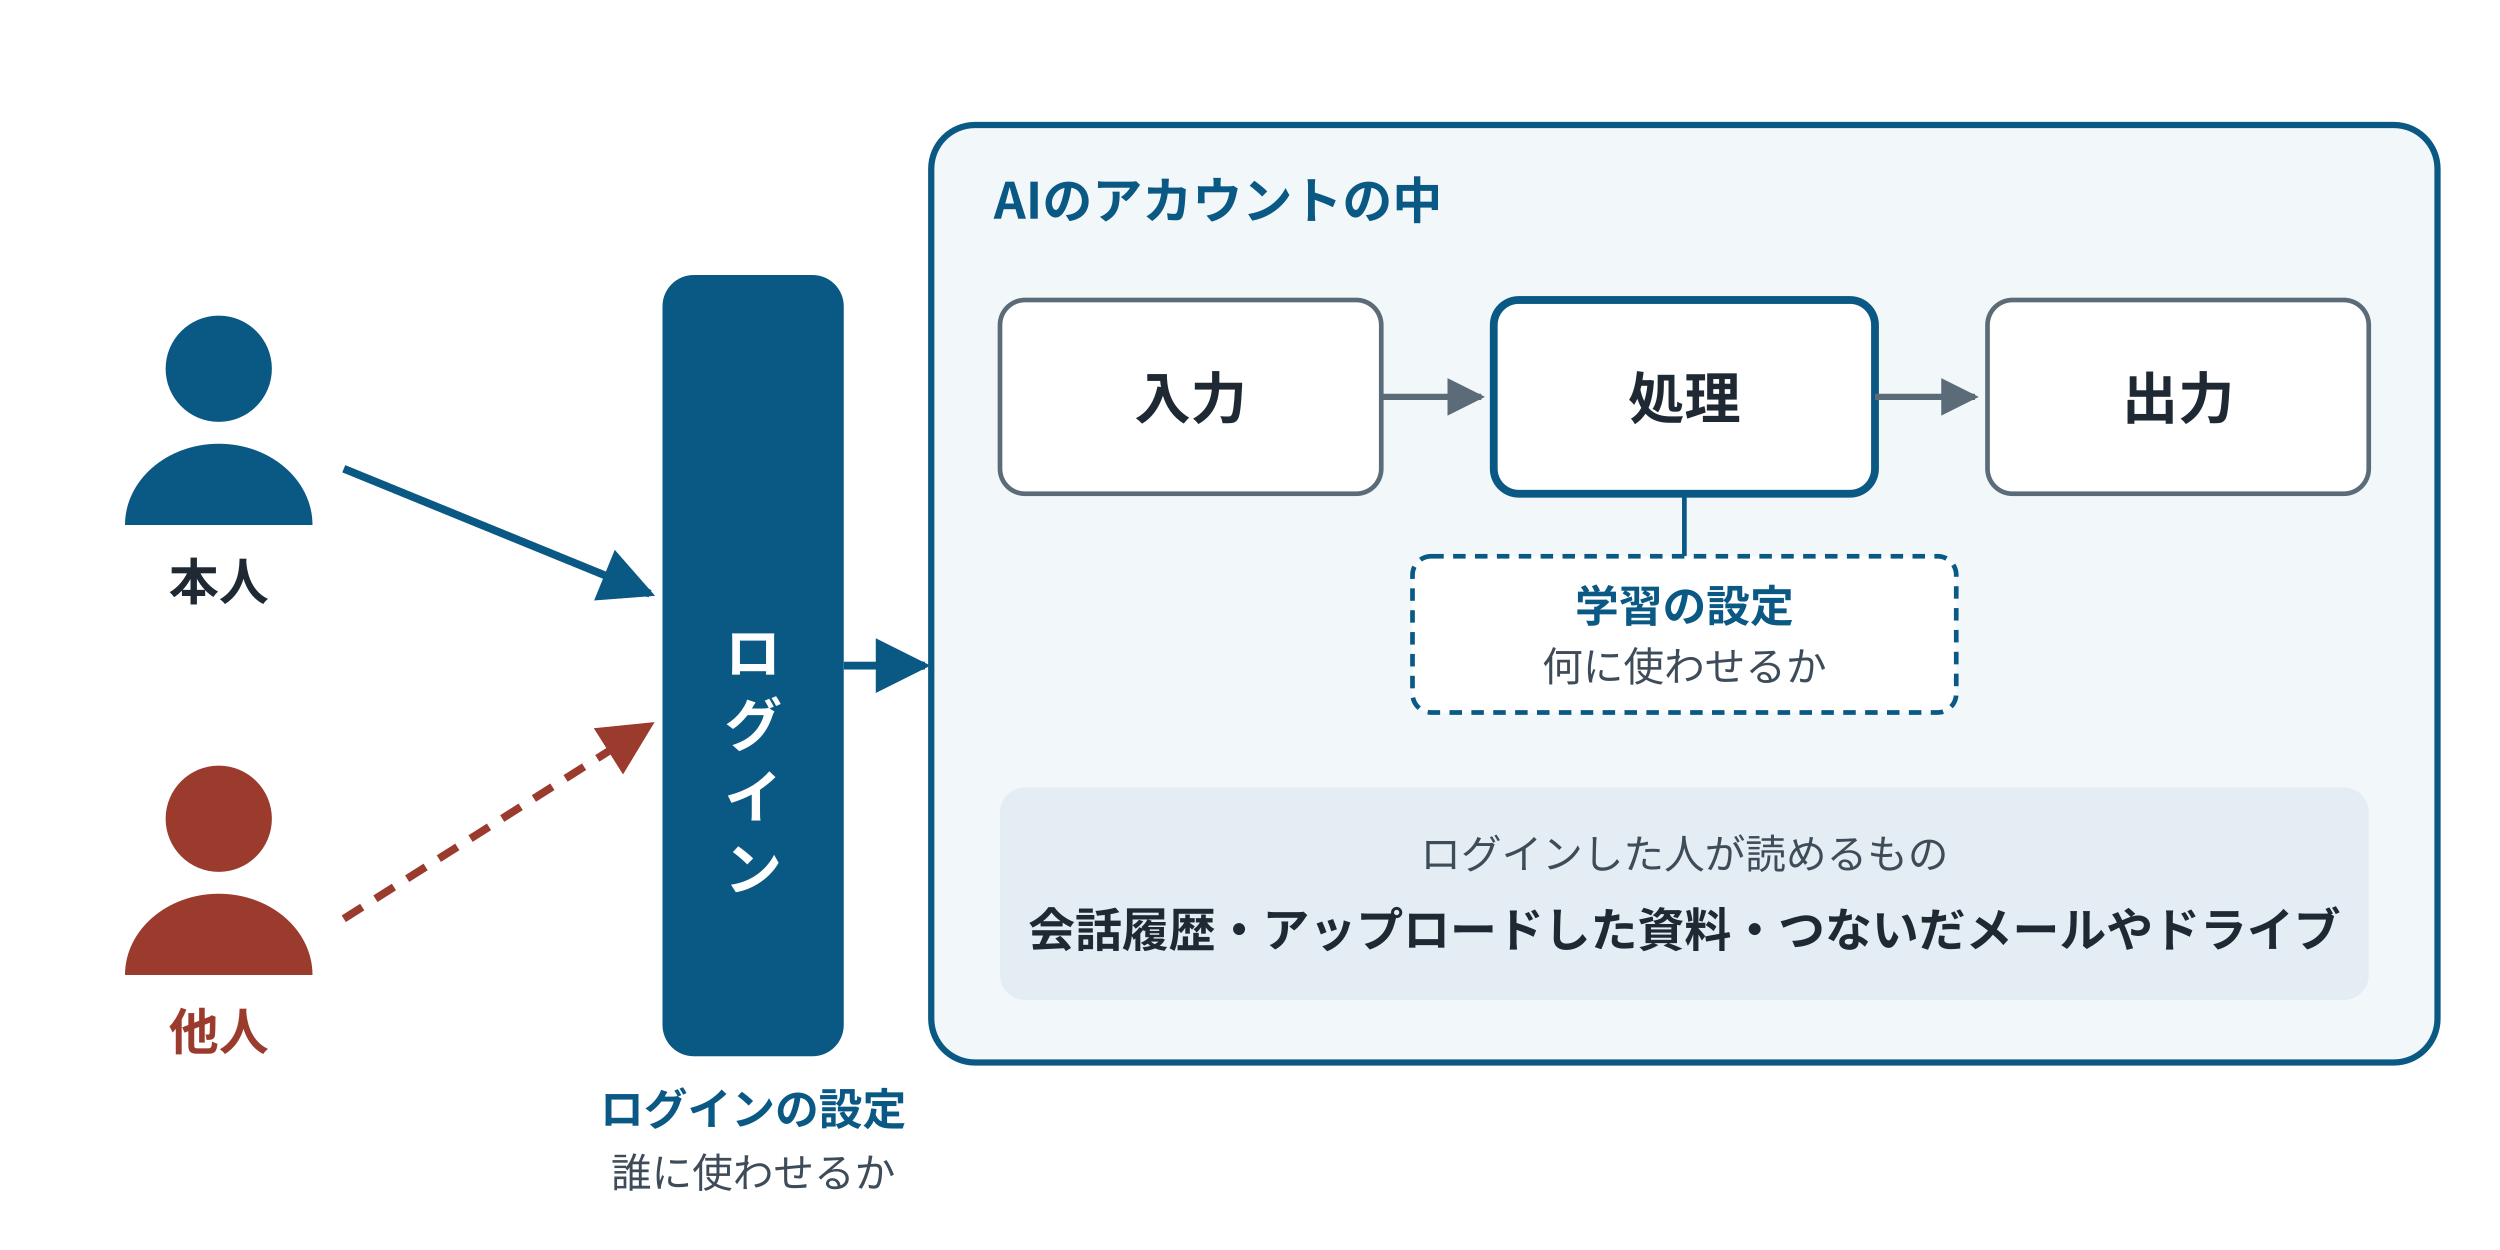
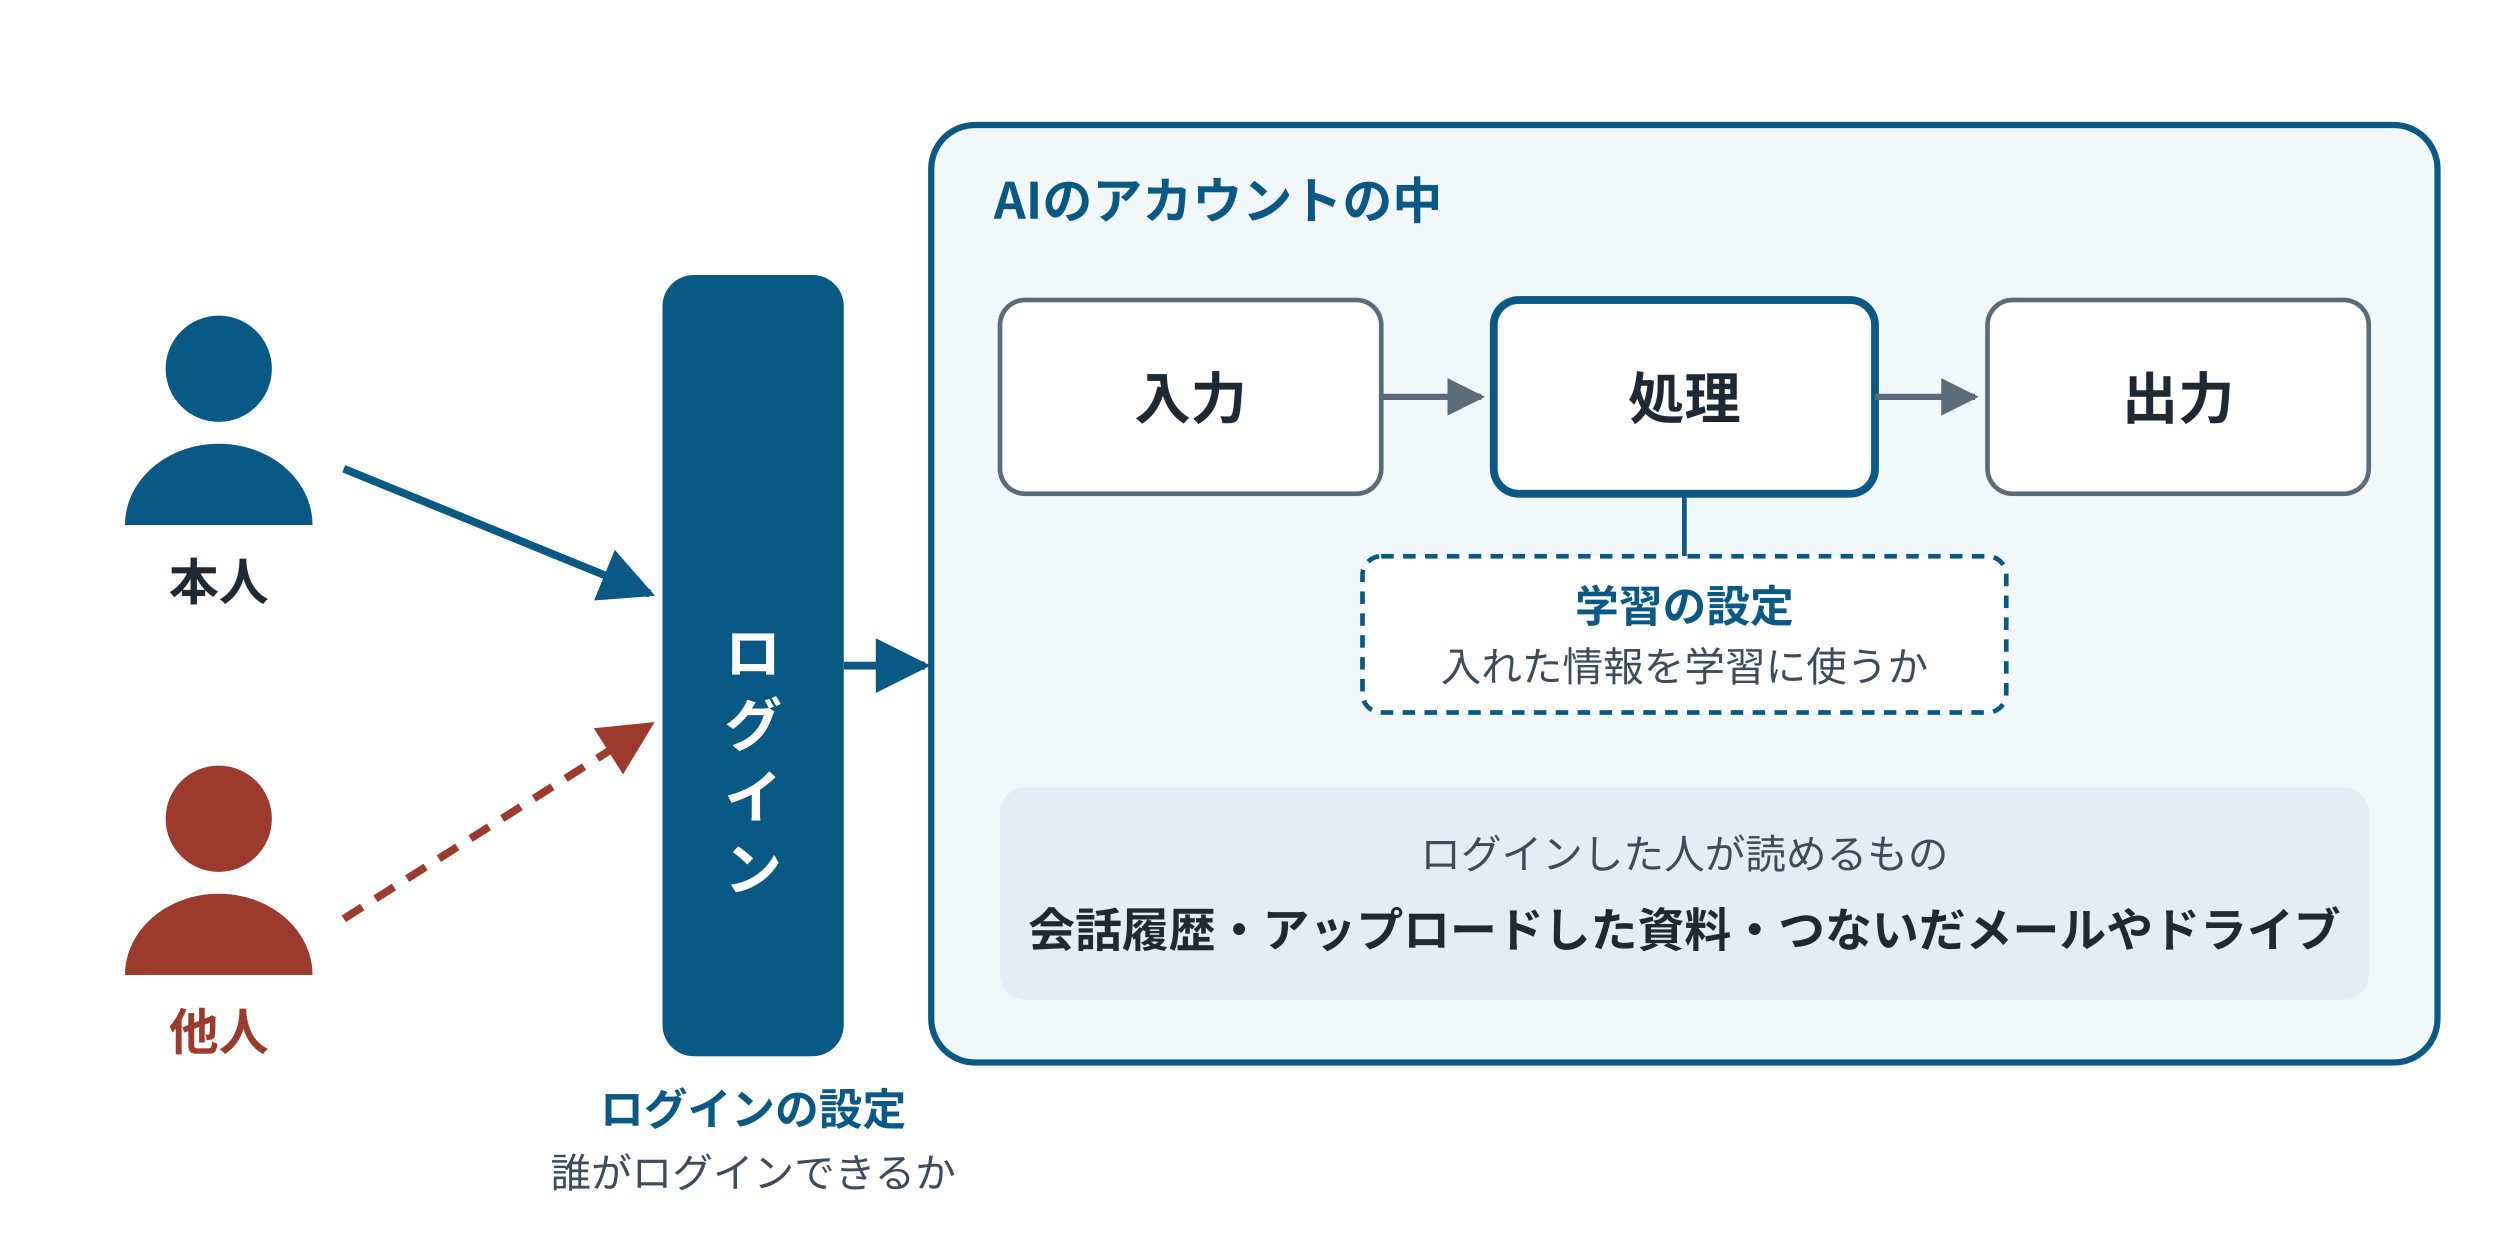
<svg xmlns="http://www.w3.org/2000/svg" viewBox="0 0 800 400" width="800" height="400" font-family="'Noto Sans CJK JP','Noto Sans JP','Hiragino Sans','Yu Gothic',sans-serif">
  <defs>
    <marker id="ah" viewBox="0 0 10 10" refX="9" refY="5" markerWidth="7" markerHeight="7" orient="auto">
      <path d="M0,0 L10,5 L0,10 z" fill="#0a5884" />
    </marker>
    <marker id="ahg" viewBox="0 0 10 10" refX="9" refY="5" markerWidth="7" markerHeight="7" orient="auto">
      <path d="M0,0 L10,5 L0,10 z" fill="#9a3b2e" />
    </marker>
    <marker id="ahs" viewBox="0 0 10 10" refX="9" refY="5" markerWidth="6" markerHeight="6" orient="auto">
      <path d="M0,0 L10,5 L0,10 z" fill="#5b6b78" />
    </marker>
  </defs>
  <rect width="800" height="400" fill="#ffffff" />
  <g>
    <circle cx="70" cy="118" r="17" fill="#0a5884" />
    <path d="M40,168 a30,26 0 0 1 60,0 z" fill="#0a5884" />
    <text x="70" y="192" font-size="16" text-anchor="middle" fill="#1f2933" font-weight="700">本人</text>
    <circle cx="70" cy="262" r="17" fill="#9a3b2e" />
    <path d="M40,312 a30,26 0 0 1 60,0 z" fill="#9a3b2e" />
    <text x="70" y="336" font-size="16" text-anchor="middle" fill="#9a3b2e" font-weight="700">他人</text>
  </g>
  <line x1="110" y1="150" x2="208" y2="190" stroke="#0a5884" stroke-width="2.5" marker-end="url(#ah)" />
  <line x1="110" y1="294" x2="208" y2="232" stroke="#9a3b2e" stroke-width="2.5" stroke-dasharray="7 5" marker-end="url(#ahg)" />
  <rect x="212" y="88" width="58" height="250" rx="10" fill="#0a5884" />
  <text x="241" y="213" font-size="19" fill="#ffffff" font-weight="700" text-anchor="middle" writing-mode="tb" glyph-orientation-vertical="0" letter-spacing="4">ログイン</text>
  <text x="241" y="360" font-size="14" text-anchor="middle" fill="#0a5884" font-weight="700">ログインの設定</text>
-   <text x="241" y="380" font-size="13" text-anchor="middle" fill="#3e4c59">誰に使わせるか</text>
+   <text x="241" y="380" font-size="13" text-anchor="middle" fill="#3e4c59">誰がログインできるか</text>
  <rect x="298" y="40" width="482" height="300" rx="14" fill="#f2f7fa" stroke="#0a5884" stroke-width="2" />
  <text x="318" y="70" font-size="16" fill="#0a5884" font-weight="700">AIのアカウントの中</text>
  <line x1="270" y1="213" x2="296" y2="213" stroke="#0a5884" stroke-width="2.5" marker-end="url(#ah)" />
  <g font-size="18" font-weight="700" text-anchor="middle" fill="#1f2933">
    <rect x="320" y="96" width="122" height="62" rx="8" fill="#ffffff" stroke="#5b6b78" stroke-width="1.5" />
    <text x="381" y="134">入力</text>
    <rect x="478" y="96" width="122" height="62" rx="8" fill="#ffffff" stroke="#0a5884" stroke-width="2.5" />
    <text x="539" y="134">処理</text>
    <rect x="636" y="96" width="122" height="62" rx="8" fill="#ffffff" stroke="#5b6b78" stroke-width="1.5" />
    <text x="697" y="134">出力</text>
  </g>
  <line x1="442" y1="127" x2="474" y2="127" stroke="#5b6b78" stroke-width="2" marker-end="url(#ahs)" />
  <line x1="600" y1="127" x2="632" y2="127" stroke="#5b6b78" stroke-width="2" marker-end="url(#ahs)" />
  <line x1="539" y1="158" x2="539" y2="178" stroke="#0a5884" stroke-width="1.5" />
-   <rect x="452" y="178" width="174" height="50" rx="6" fill="#ffffff" stroke="#0a5884" stroke-width="1.5" stroke-dasharray="4 3" />
+   <rect x="436" y="178" width="206" height="50" rx="6" fill="#ffffff" stroke="#0a5884" stroke-width="1.5" stroke-dasharray="4 3" />
  <text x="539" y="199" font-size="14" text-anchor="middle" fill="#0a5884" font-weight="700">学習の設定</text>
-   <text x="539" y="218" font-size="13" text-anchor="middle" fill="#3e4c59">何に使わせるか</text>
+   <text x="539" y="218" font-size="13" text-anchor="middle" fill="#3e4c59">入れた情報を学習に使うか</text>
  <rect x="320" y="252" width="438" height="68" rx="8" fill="#e3edf3" />
  <text x="539" y="278" font-size="13" text-anchor="middle" fill="#3e4c59">ログインした人が読めるもの</text>
  <text x="539" y="303" font-size="15" text-anchor="middle" fill="#1f2933" font-weight="700">会話履歴・アップロードした資料・つないだメールやドライブ</text>
</svg>
